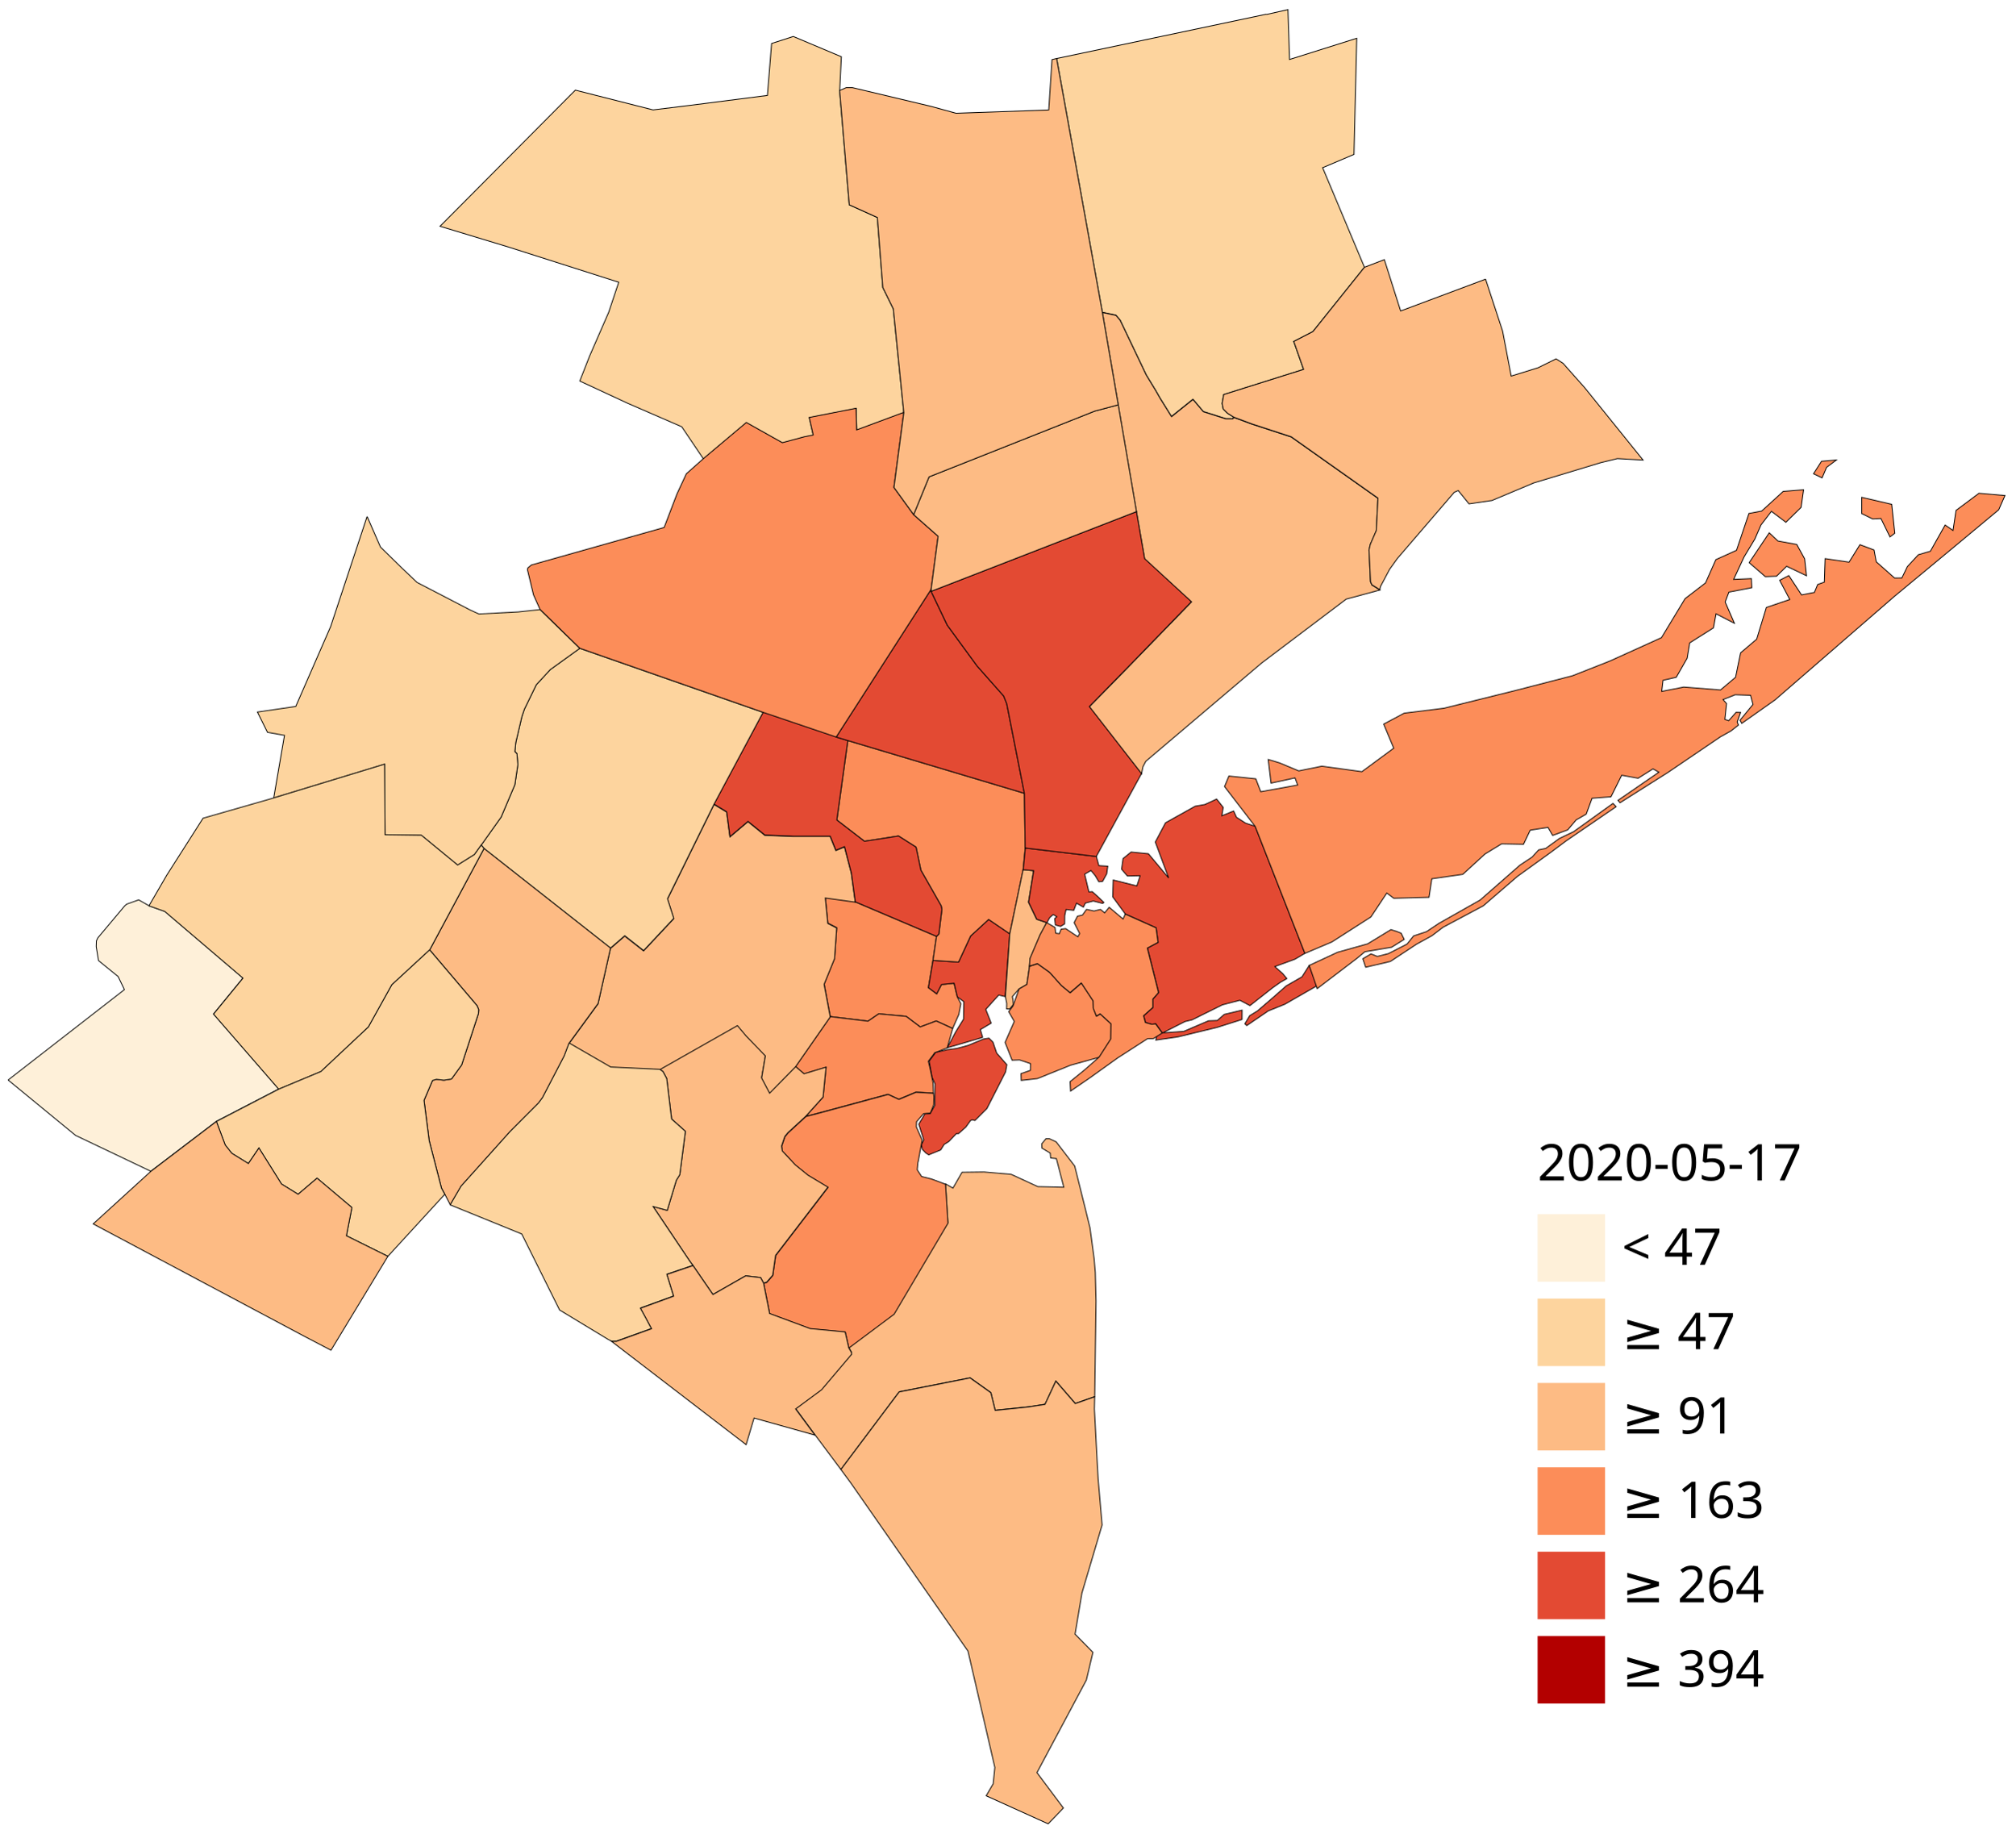
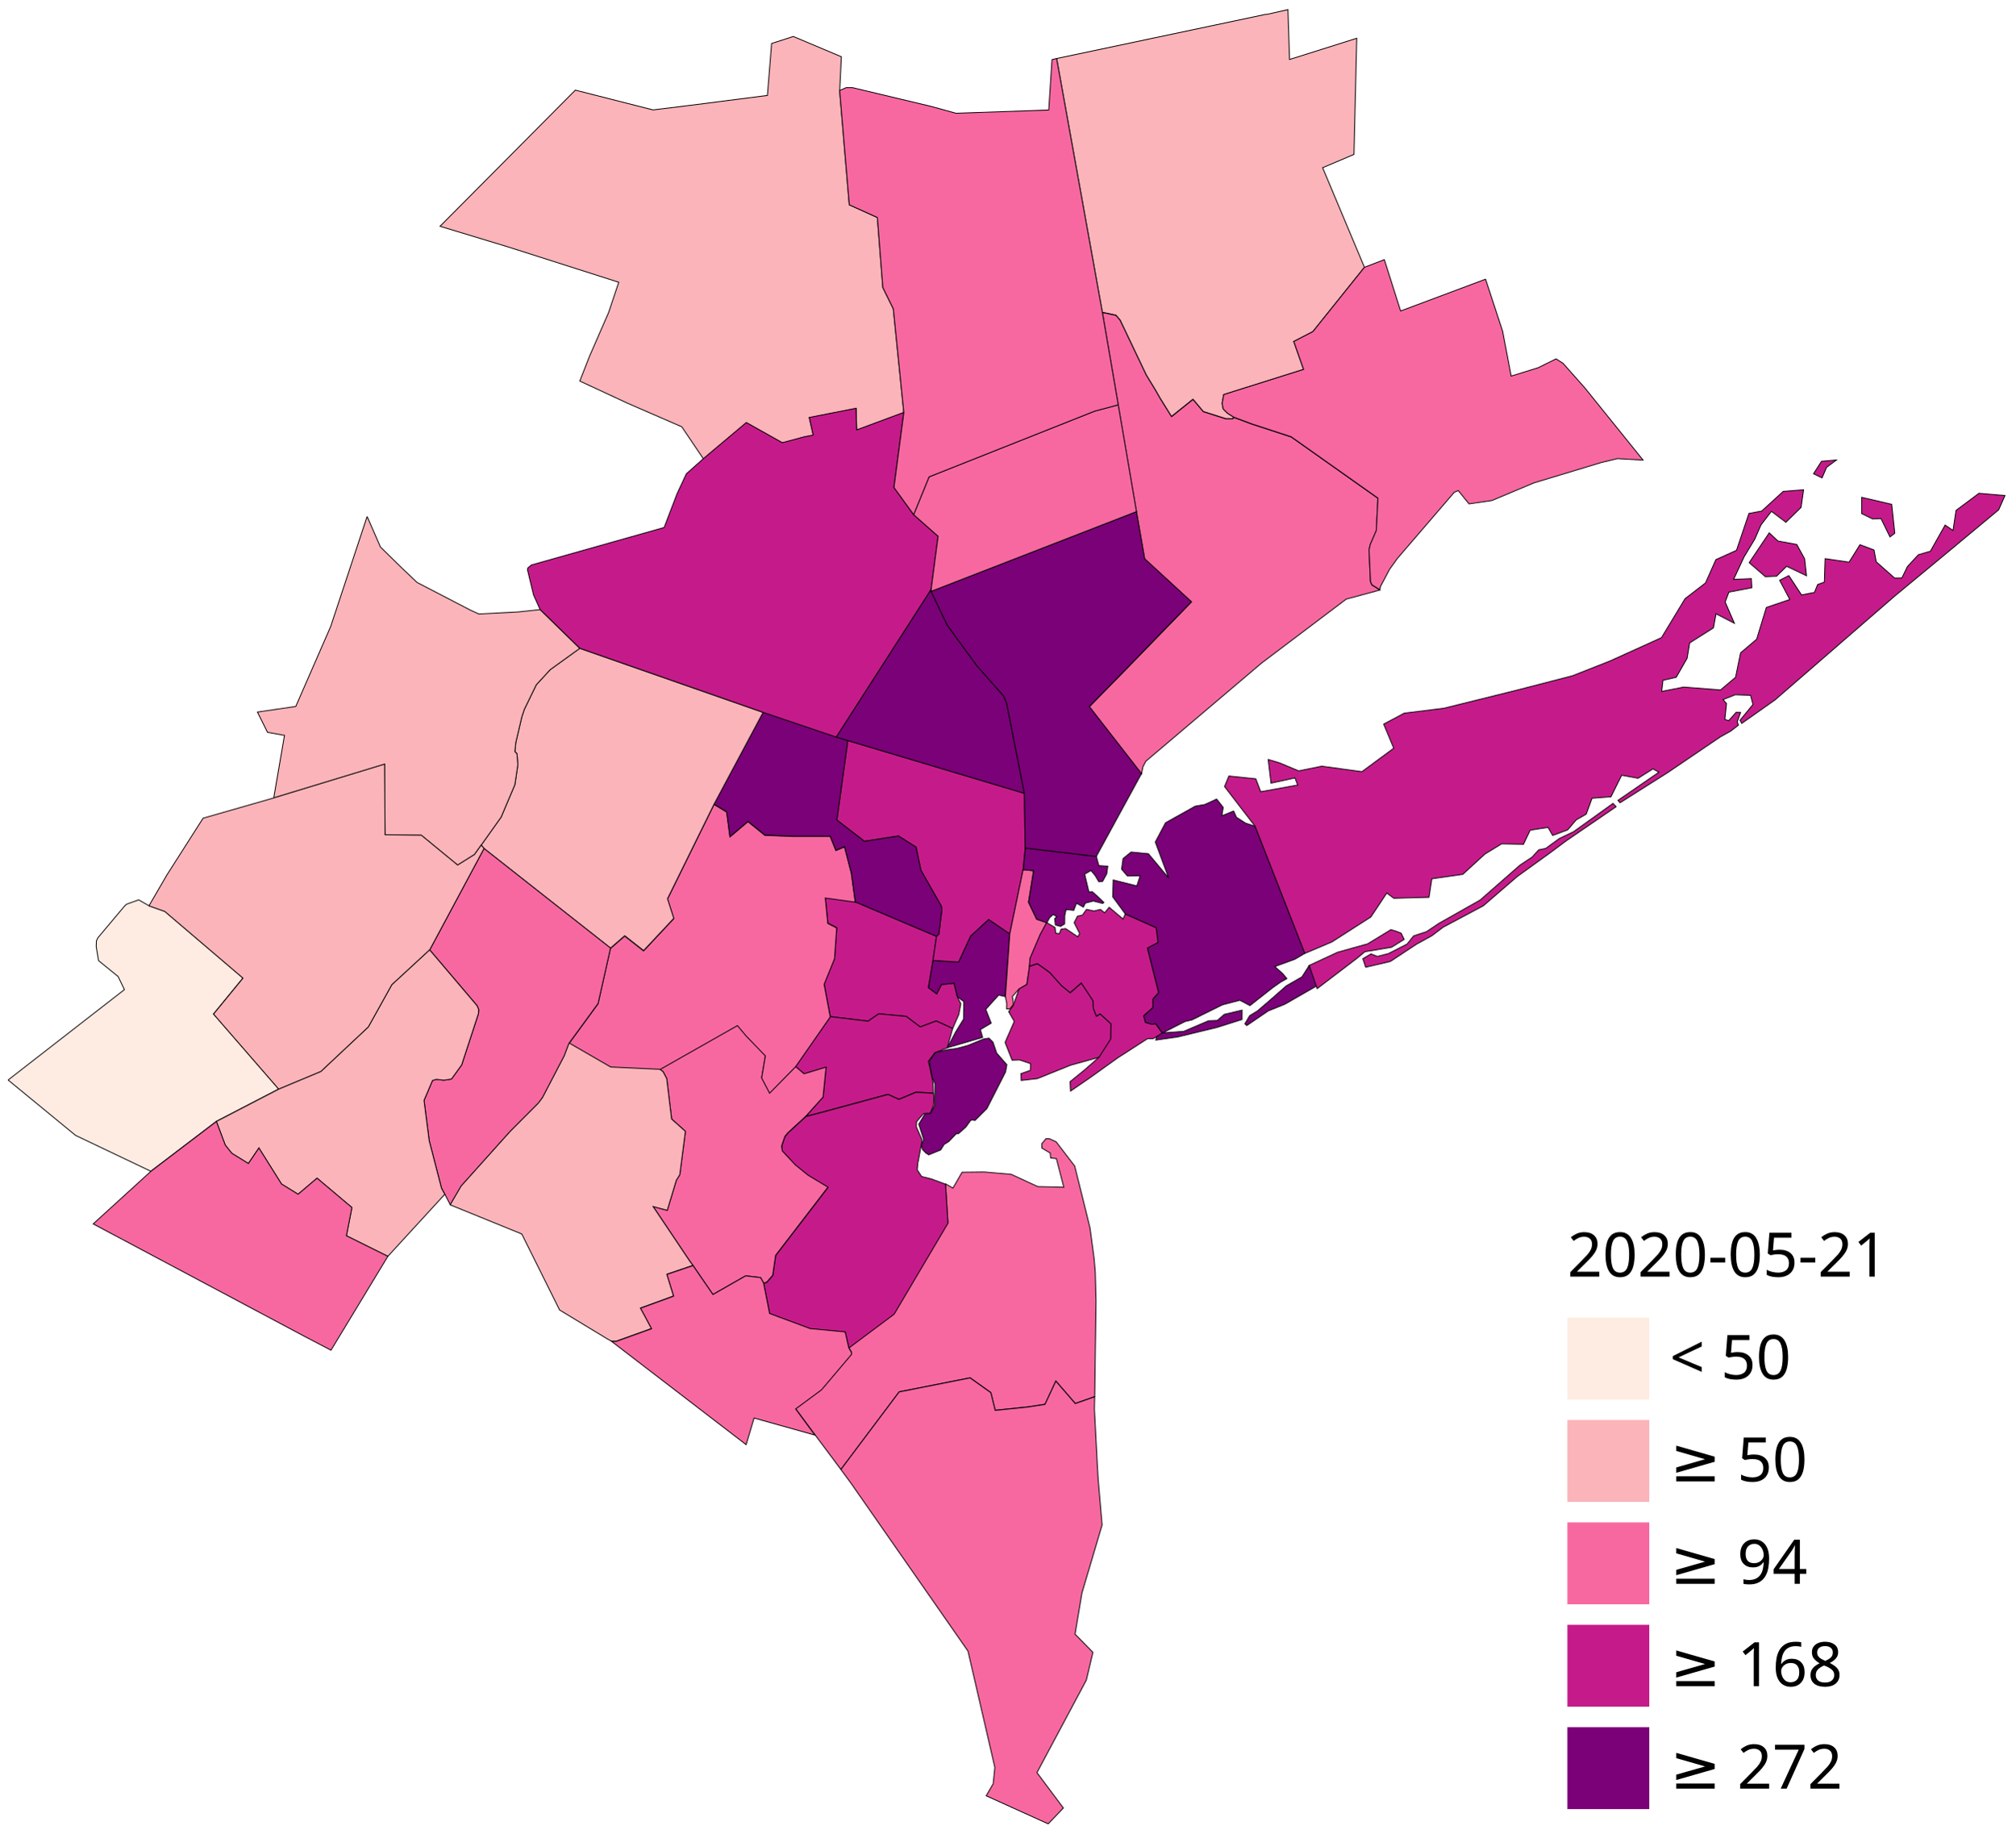
<svg xmlns="http://www.w3.org/2000/svg" id="svg4045" version="1.1" viewBox="0 0 316.019 287.485" height="1086.557" width="1194.401">
  <g transform="translate(108.116 49.338)" id="layer1">
    <g transform="matrix(4.55406 0 0 4.54983 -4052.057 -828.899)" id="g3993" stroke="#000" stroke-width="0.029">
-       <path d="m 909.638,171.837 0.74,-0.168 0.055,1.719 2.314,-0.731 -0.095,4.002 -1.079,0.459 1.439,3.43 -1.776,2.218 -0.659,0.34 0.338,0.963 -2.75,0.867 -0.055,0.306 0.037,0.191 0.146,0.146 0.218,0.136 -0.032,0.05 h -0.241 l -0.775,-0.246 -0.357,-0.423 -0.739,0.594 -0.397,-0.639 -0.15,-0.264 -0.323,-0.531 -0.9,-1.89 -0.144,-0.168 -0.467,-0.1 -1.574,-8.743 7.224,-1.528" fill="#fdd49e" />
-       <path d="m 904.534,185.29 -0.546,-3.182 0.467,0.1 0.144,0.168 0.9,1.89 0.323,0.531 0.15,0.264 0.397,0.639 0.739,-0.594 0.357,0.423 0.775,0.246 h 0.241 l 0.032,-0.05 0.626,0.233 1.351,0.442 2.988,2.115 -0.057,1.116 -0.209,0.481 -0.041,0.186 0.05,1.094 0.048,0.109 0.275,0.171 -1.159,0.314 -2.91,2.2 -3.992,3.389 -0.098,0.188 -0.05,0.247 -1.797,-2.312 1.252,-1.278 2.264,-2.334 -1.611,-1.483 -0.282,-1.623 -0.628,-3.68" fill="#fdbb84" />
-       <path d="m 917.183,180.958 0.587,1.792 0.295,1.549 0.926,-0.287 0.62,-0.307 0.241,0.154 0.747,0.843 2.008,2.492 -0.884,-0.05 -0.562,0.136 -2.314,0.7 -1.446,0.608 -0.788,0.115 -0.371,-0.459 -0.136,0.06 -1.961,2.283 -0.266,0.371 -0.314,0.594 -0.021,0.09 v 0.02 l -0.275,-0.171 -0.048,-0.109 -0.05,-1.094 0.041,-0.186 0.209,-0.481 0.057,-1.116 -2.988,-2.115 -1.351,-0.442 -0.626,-0.233 -0.218,-0.136 -0.146,-0.146 -0.037,-0.191 0.055,-0.306 2.75,-0.867 -0.338,-0.963 0.659,-0.34 1.776,-2.218 0.684,-0.262 0.56,1.769 2.927,-1.097" fill="#fdbb84" />
-       <path d="m 898.583,212.137 0.259,0.148 0.313,-0.546 0.762,-0.009 0.929,0.08 0.919,0.424 0.894,0.021 -0.255,-0.987 -0.198,-0.021 -0.014,-0.169 -0.286,-0.171 -0.007,-0.149 0.089,-0.105 0.055,-0.07 h 0.121 l 0.232,0.107 0.639,0.835 0.385,1.55 0.13,0.535 0.011,0.04 0.144,1.075 0.039,0.467 0.025,0.99 -0.045,3.287 -0.669,0.236 -0.669,-0.774 -0.374,0.802 -0.571,0.088 -1.144,0.119 -0.148,-0.609 -0.715,-0.51 -2.444,0.483 -2.008,2.676 -0.893,-1.196 -0.665,-0.901 0.891,-0.659 1.034,-1.221 v -0.06 l -0.095,-0.168 1.559,-1.166 1.854,-3.136 -0.084,-1.347" fill="#fdbb84" />
-       <path d="m 894.981,221.987 2.008,-2.676 2.444,-0.483 0.715,0.51 0.148,0.609 1.144,-0.119 0.571,-0.088 0.374,-0.802 0.669,0.774 0.669,-0.235 -0.009,0.426 0.098,1.879 0.03,0.523 0.136,1.59 -0.694,2.345 -0.237,1.418 0.615,0.626 -0.226,0.956 -1.701,3.19 0.91,1.219 -0.524,0.546 -2.134,-0.967 0.241,-0.415 0.057,-0.562 -0.925,-4.009 -4.042,-5.804 -0.337,-0.458" fill="#fdbb84" />
-       <path d="m 899.519,209.926 -0.071,0.03 -0.162,0.226 -0.253,0.225 h -0.073 l -0.259,0.272 -0.162,0.1 -0.119,0.191 -0.412,0.168 -0.095,-0.06 -0.122,-0.126 -0.035,-0.16 0.082,-0.168 -0.173,-0.542 0.211,-0.354 0.182,-0.008 0.162,-0.292 0.005,-0.735 -0.101,-0.227 -0.102,-0.556 0.225,-0.302 0.404,-0.094 0.314,-0.04 0.224,-0.058 0.177,-0.05 0.53,-0.219 0.187,-0.03 0.137,0.137 0.128,0.378 0.351,0.401 -0.046,0.25 -0.642,1.261 -0.412,0.411 -0.08,-0.02" fill="#e34a33" />
-       <path d="m 895.478,202.42 2.797,1.189 -0.121,0.829 -0.158,0.939 0.285,0.213 0.165,-0.321 0.434,-0.045 0.112,0.469 0.122,0.237 -0.07,0.371 -0.211,0.481 -0.566,-0.259 -0.552,0.206 -0.482,-0.364 -0.945,-0.088 -0.37,0.253 -1.3,-0.157 -0.211,-1.122 0.359,-0.884 0.074,-1.059 -0.306,-0.156 -0.086,-0.878 1.032,0.144" fill="#fc8d59" />
-       <path d="m 894.617,206.375 1.3,0.157 0.37,-0.253 0.945,0.088 0.482,0.364 0.552,-0.206 0.566,0.259 -0.186,0.666 -0.356,0.141 -0.08,0.03 -0.039,0.06 -0.176,0.232 0.056,0.236 0.107,0.515 0.012,0.346 -0.604,-0.034 -0.589,0.246 -0.371,-0.171 -2.349,0.636 -0.483,0.125 0.595,-0.661 0.103,-1.03 -0.758,0.228 -0.293,-0.251 1.196,-1.719" fill="#fc8d59" />
-       <path d="m 900.799,203.522 -0.162,2.161 -0.22,-0.05 -0.445,0.492 0.187,0.474 -0.373,0.223 0.079,0.269 -1.217,0.357 0.287,-0.545 0.272,-0.441 0.01,-0.602 -0.223,-0.167 -0.112,-0.469 -0.434,0.045 -0.165,0.321 -0.285,-0.213 0.158,-0.939 0.88,0.058 0.415,-0.899 0.62,-0.571 0.729,0.496" fill="#e34a33" />
-       <path d="m 895.222,196.861 6.081,1.819 0.027,1.884 -0.071,0.747 -0.46,2.211 -0.729,-0.496 -0.62,0.571 -0.415,0.899 -0.88,-0.058 0.121,-0.829 0.08,-0.08 0.105,-0.85 -0.025,-0.122 -0.699,-1.228 -0.166,-0.795 -0.605,-0.384 -1.173,0.182 -0.95,-0.732 0.378,-2.739" fill="#fc8d59" />
-       <path d="m 898.171,209.011 0.016,0.129 -0.009,0.273 -0.076,0.195 -0.041,0.094 -0.112,0.006 -0.119,0.01 -0.242,0.28 -0.007,0.176 0.2,0.457 -0.135,0.737 -0.011,0.03 -0.023,0.257 0.151,0.231 0.343,0.086 0.471,0.176 h 0.005 0.005 l 0.084,1.347 -1.854,3.136 -1.559,1.166 -0.124,-0.548 -1.204,-0.114 -1.398,-0.52 -0.207,-1.046 0.105,-0.03 0.209,-0.241 0.099,-0.686 1.802,-2.349 -0.687,-0.414 -0.435,-0.353 -0.449,-0.481 -0.025,-0.168 0.112,-0.331 0.105,-0.129 0.617,-0.568 0.483,-0.125 2.349,-0.636 0.371,0.171 0.589,-0.246 0.604,0.034" fill="#fc8d59" />
-       <path d="m 893.421,208.094 0.293,0.251 0.758,-0.228 -0.103,1.03 -0.595,0.661 -0.617,0.568 -0.105,0.129 -0.112,0.331 0.025,0.168 0.449,0.481 0.435,0.353 0.687,0.414 -1.802,2.349 -0.099,0.686 -0.209,0.241 -0.105,0.03 -0.102,-0.191 -0.515,-0.06 -1.127,0.644 -0.69,-1.004 -0.107,-0.144 -1.263,-1.884 0.487,0.132 0.313,-1.038 0.119,-0.191 0.193,-1.494 -0.475,-0.424 -0.168,-1.395 -0.128,-0.24 -0.112,-0.08 2.676,-1.519 0.299,0.356 0.664,0.688 -0.129,0.761 0.275,0.524 0.891,-0.909" fill="#fdbb84" />
-       <path d="m 890.611,199.061 0.438,0.266 0.113,0.856 0.621,-0.526 0.58,0.47 0.98,0.04 h 1.271 l 0.196,0.485 0.297,-0.125 0.236,0.911 0.135,0.993 -1.032,-0.144 0.086,0.878 0.306,0.156 -0.074,1.059 -0.359,0.884 0.211,1.122 -1.196,1.719 -0.891,0.909 -0.275,-0.524 0.129,-0.761 -0.664,-0.688 -0.299,-0.356 -2.676,1.519 -1.688,-0.078 -1.431,-0.828 0.994,-1.361 0.429,-1.911 0.491,-0.425 0.65,0.51 1.038,-1.109 -0.216,-0.676 1.599,-3.251" fill="#fdbb84" />
-       <path d="m 894.821,196.74 0.401,0.121 -0.378,2.739 0.95,0.732 1.173,-0.182 0.605,0.384 0.166,0.795 0.699,1.228 0.025,0.122 -0.105,0.85 -0.08,0.08 -2.797,-1.189 -0.135,-0.993 -0.236,-0.911 -0.297,0.125 -0.196,-0.485 h -1.271 l -0.98,-0.04 -0.58,-0.47 -0.621,0.526 -0.113,-0.856 -0.438,-0.266 1.694,-3.173 2.516,0.852" fill="#e34a33" />
-       <path d="m 892.305,195.888 -1.694,3.173 -1.599,3.251 0.216,0.676 -1.038,1.109 -0.65,-0.51 -0.491,0.425 -4.356,-3.432 -0.096,-0.119 0.685,-0.963 0.474,-1.118 0.103,-0.692 -0.032,-0.378 -0.071,-0.07 0.032,-0.313 0.209,-0.892 0.087,-0.257 0.41,-0.843 0.481,-0.522 1.014,-0.731 6.315,2.209" fill="#fdd49e" />
-       <path d="m 882.694,200.58 4.356,3.432 -0.429,1.911 -0.994,1.361 -0.166,0.44 -0.749,1.439 -0.137,0.185 -0.979,0.983 -1.688,1.884 -0.376,0.644 -0.187,-0.362 -0.114,-0.209 -0.424,-1.64 -0.178,-1.387 0.292,-0.686 0.136,-0.04 0.257,0.03 0.26,-0.04 0.351,-0.486 0.578,-1.771 0.009,-0.135 -0.057,-0.136 -1.631,-1.922 1.872,-3.496" fill="#fdbb84" />
-       <path d="m 885.626,207.284 1.431,0.828 1.688,0.078 0.112,0.08 0.128,0.24 0.168,1.395 0.475,0.424 -0.193,1.494 -0.119,0.191 -0.313,1.038 -0.487,-0.132 1.263,1.884 0.107,0.144 -0.896,0.304 0.231,0.75 -1.141,0.416 0.179,0.327 0.201,0.379 -1.211,0.435 h -0.168 l -0.114,-0.06 -1.671,-1.013 -1.302,-2.619 -2.466,-1.005 0.376,-0.644 1.688,-1.884 0.979,-0.983 0.137,-0.185 0.749,-1.439 0.166,-0.44" fill="#fdd49e" />
-       <path d="m 889.887,214.95 0.69,1.004 1.127,-0.644 0.515,0.06 0.102,0.191 0.207,1.046 1.398,0.52 1.204,0.114 0.124,0.548 0.095,0.168 v 0.06 l -1.034,1.221 -0.891,0.659 0.665,0.901 -2.096,-0.588 -0.273,0.918 -4.635,-3.561 h 0.168 l 1.211,-0.435 -0.201,-0.379 -0.179,-0.327 1.141,-0.416 -0.231,-0.75 0.896,-0.304" fill="#fdbb84" />
-       <path fill="#fdbb84" d="m 901.258,201.418 -0.459,2.211 -0.151,2.163 0.046,0.233 -0.003,0.19 0.103,0.004 0.127,-0.154 -0.013,-0.17 -0.021,-0.103 0.232,-0.265 0.268,-0.154 0.092,-0.625 0.023,-0.271 0.344,-0.811 0.229,-0.422 -0.35,-0.117 -0.281,-0.588 0.174,-1.088 z" transform="translate(0 -.107)" />
-       <path d="m 894.94,174.458 0.332,3.938 0.967,0.438 0.188,2.412 0.362,0.738 0.361,3.577 -1.622,0.603 -0.019,-0.745 -1.613,0.316 0.137,0.606 -0.305,0.06 -0.759,0.204 -1.239,-0.696 -1.48,1.246 -0.747,-1.109 -1.865,-0.811 -1.646,-0.765 0.337,-0.859 0.658,-1.51 0.346,-1.036 -3.799,-1.214 -2.355,-0.715 4.66,-4.692 2.676,0.682 1.296,-0.16 2.642,-0.339 0.144,-1.79 0.747,-0.242 1.655,0.699 -0.057,1.166" fill="#fdd49e" />
-       <path d="m 901.33,200.564 2.45,0.291 0.086,0.316 0.307,0.02 -0.035,0.262 -0.143,0.262 -0.13,0.012 -0.123,-0.21 -0.147,-0.178 -0.217,0.126 0.146,0.613 0.115,-0.01 0.192,0.172 0.209,0.2 -0.043,0.034 -0.322,-0.083 -0.273,0.071 -0.069,0.139 -0.236,-0.136 -0.095,0.247 -0.265,-0.029 -0.045,0.212 -0.003,0.284 -0.141,0.087 -0.179,-0.049 -0.024,-0.221 0.073,-0.065 -0.122,-0.074 -0.121,0.104 -0.097,0.177 -0.349,-0.118 -0.282,-0.588 0.175,-1.087 -0.359,-0.033 0.071,-0.747" fill="#e34a33" />
-       <path d="m 900.91,206.009 0.209,-0.589 0.269,-0.154 0.09,-0.624 0.277,-0.089 0.423,0.303 0.405,0.453 0.297,0.245 0.387,-0.334 0.405,0.616 0.007,0.254 0.107,0.272 0.13,-0.077 0.373,0.342 -0.007,0.523 -0.4,0.625 -0.99,0.275 -1.143,0.461 -0.556,0.063 -0.007,-0.235 0.323,-0.112 0.004,-0.232 -0.375,-0.127 -0.259,0.009 -0.241,-0.613 0.316,-0.723 -0.192,-0.337 z" fill="#fc8d59" />
-       <path d="m 898.09,191.718 0.556,1.166 1.027,1.406 0.916,1.036 0.105,0.264 0.608,3.09 -6.081,-1.819 -0.401,-0.121 3.27,-5.092 v 0.07" fill="#e34a33" />
-       <path fill="#e34a33" d="m 907.922,198.984 -0.406,0.188 -0.33,0.057 -1.023,0.572 -0.352,0.664 0.459,1.238 -0.697,-0.834 -0.596,-0.059 -0.277,0.225 -0.051,0.367 0.201,0.234 0.438,-0.01 -0.113,0.352 -0.814,-0.205 -0.016,0.582 0.434,0.592 1.061,0.475 0.068,0.502 -0.367,0.195 0.385,1.535 -0.195,0.223 0.002,0.289 -0.322,0.287 0.065,0.234 0.223,0.062 0.129,-0.018 0.223,0.312 -0.17,0.012 -0.053,0.236 0.775,-0.113 1.34,-0.326 0.854,-0.271 0.002,-0.322 -0.615,0.146 -0.236,0.209 -0.305,0.012 -0.854,0.365 -0.725,0.051 0.771,-0.391 0.24,-0.057 1.045,-0.518 0.602,-0.158 0.348,0.184 0.772,-0.608 0.273,-0.194 0.226,-0.129 -0.139,-0.167 -0.276,-0.247 0.693,-0.254 0.344,-0.203 -1.713,-4.377 -0.332,-0.109 -0.312,-0.201 -0.098,-0.217 -0.406,0.164 0.047,-0.289 z m 3.189,5.733 -0.249,0.394 -0.54,0.31 -0.477,0.42 -0.514,0.443 -0.27,0.166 -0.166,0.279 0.066,0.061 0.742,-0.506 0.568,-0.229 1.114,-0.64 z" transform="translate(0 -.107)" />
-       <path d="m 897.149,185.561 -0.339,2.577 0.678,0.937 0.843,0.745 -0.24,1.828 -3.27,5.092 -2.516,-0.852 -6.315,-2.209 -1.367,-1.337 -0.225,-0.503 -0.209,-0.87 0.016,-0.06 0.121,-0.1 4.571,-1.292 0.442,-1.157 0.321,-0.692 0.587,-0.523 1.48,-1.246 1.239,0.696 0.759,-0.204 0.305,-0.06 -0.137,-0.606 1.613,-0.316 0.019,0.745 1.622,-0.603" fill="#fc8d59" />
-       <path d="m 902.074,203.138 0.284,0.165 0.022,0.197 0.127,0.017 0.059,-0.155 0.156,-0.02 0.421,0.281 0.063,-0.111 -0.19,-0.375 0.115,-0.224 0.17,-0.036 0.141,-0.198 0.258,0.056 0.223,-0.055 0.143,0.119 0.156,-0.192 0.478,0.404 0.076,-0.17 1.061,0.474 0.068,0.501 -0.369,0.196 0.386,1.534 -0.197,0.223 0.002,0.289 -0.321,0.287 0.063,0.234 0.222,0.062 0.13,-0.017 0.227,0.316 -0.306,0.193 -0.199,0.002 -1.034,0.667 -0.968,0.694 -0.649,0.445 -0.016,-0.324 0.486,-0.395 0.515,-0.453 0.4,-0.625 0.007,-0.523 -0.373,-0.342 -0.13,0.077 -0.107,-0.272 -0.007,-0.254 -0.405,-0.616 -0.387,0.334 -0.297,-0.245 -0.405,-0.453 -0.423,-0.303 -0.277,0.089 0.023,-0.271 0.346,-0.811 0.227,-0.422" fill="#fc8d59" />
-       <path fill="#fc8d59" d="m 928.476,187.773 0.295,0.141 0.156,-0.364 0.338,-0.252 -0.513,0.044 z m -0.342,0.551 -0.701,0.056 -0.742,0.678 -0.438,0.082 -0.428,1.27 -0.711,0.322 -0.357,0.803 -0.703,0.541 -0.812,1.344 -1.775,0.805 -1.293,0.51 -1.988,0.514 -2.439,0.605 -1.367,0.17 -0.705,0.377 0.346,0.83 -1.096,0.809 -1.381,-0.189 -0.795,0.162 -0.658,-0.275 -0.393,-0.119 0.098,0.816 0.826,-0.18 0.09,0.246 -1.271,0.23 -0.17,-0.445 -0.926,-0.096 -0.15,0.363 1.053,1.371 1.713,4.379 0.928,-0.393 1.346,-0.863 0.547,-0.824 0.242,0.18 1.211,-0.033 0.098,-0.639 1.066,-0.152 0.764,-0.701 0.572,-0.35 0.754,0.014 0.232,-0.486 0.613,-0.096 0.16,0.277 0.518,-0.191 0.291,-0.344 0.346,-0.199 0.201,-0.547 0.652,-0.051 0.369,-0.742 0.564,0.104 0.514,-0.324 0.203,0.115 -1.41,0.971 0.072,0.082 1.641,-1.039 1.814,-1.232 0.365,-0.204 0.257,-0.202 -0.043,-0.108 0.117,-0.326 -0.153,-0.006 -0.256,0.288 -0.133,-0.043 0.058,-0.547 -0.121,-0.137 0.42,-0.166 0.528,0.019 0.084,0.315 -0.446,0.544 0.06,0.108 1.149,-0.811 4.107,-3.566 1.828,-1.516 1.762,-1.467 0.217,-0.492 -0.896,-0.078 -0.789,0.59 -0.105,0.691 -0.271,-0.186 -0.508,0.902 -0.414,0.121 -0.377,0.408 -0.191,0.393 -0.25,0.002 -0.631,-0.559 -0.078,-0.408 -0.484,-0.182 -0.375,0.602 -0.824,-0.121 -0.027,0.809 -0.229,0.082 -0.113,0.273 -0.443,0.086 -0.438,-0.666 -0.316,0.162 0.35,0.662 -0.807,0.273 -0.334,1.094 -0.553,0.471 -0.174,0.842 -0.518,0.438 -1.268,-0.1 -0.758,0.15 0.045,-0.383 0.457,-0.105 0.375,-0.656 0.088,-0.529 0.818,-0.518 0.088,-0.484 0.633,0.326 -0.318,-0.732 0.129,-0.342 0.789,-0.152 -0.016,-0.312 -0.611,0.027 0.361,-0.777 0.369,-0.613 0.213,-0.488 0.359,-0.469 0.498,0.377 0.523,-0.512 z m 2.002,0.261 v 0.561 l 0.377,0.184 0.285,-0.014 0.311,0.633 0.166,-0.127 -0.107,-0.996 z m -3.184,1.223 -0.691,1.029 0.557,0.482 0.385,-0.016 0.348,-0.342 0.684,0.326 -0.065,-0.584 -0.271,-0.494 -0.648,-0.119 z m -5.381,9.326 -1.357,0.975 -0.486,0.232 -0.475,0.344 -0.24,0.049 -0.225,0.248 -0.418,0.277 -1.371,1.203 -1.422,0.805 -0.428,0.287 -0.443,0.146 -0.225,0.281 -0.645,0.33 -0.379,0.096 -0.219,-0.086 -0.281,0.166 0.098,0.293 0.85,-0.199 0.902,-0.596 0.529,-0.291 0.385,-0.293 1.387,-0.74 1.17,-1.01 1.131,-0.816 0.541,-0.404 1.729,-1.184 z m -7.646,4.35 -0.803,0.49 -1.033,0.289 -0.979,0.455 0.275,0.799 1.371,-1.045 0.273,-0.227 0.918,-0.154 0.434,-0.271 -0.105,-0.213 -0.143,-0.057 z" transform="translate(0 -.107)" />
-       <path d="m 898.09,191.718 7.071,-2.748 0.282,1.623 1.611,1.483 -2.264,2.334 -1.252,1.278 1.797,2.312 -1.556,2.855 -2.45,-0.291 -0.027,-1.884 -0.608,-3.09 -0.105,-0.264 -0.916,-1.036 -1.027,-1.406 -0.556,-1.166" fill="#e34a33" />
-       <path d="m 904.534,185.29 0.628,3.68 -7.071,2.748 v -0.07 l 0.24,-1.828 -0.843,-0.745 0.531,-1.303 5.705,-2.266 0.809,-0.216" fill="#fdbb84" />
-       <path d="m 902.414,173.365 1.574,8.743 0.546,3.182 -0.809,0.216 -5.705,2.266 -0.531,1.303 -0.678,-0.937 0.339,-2.577 -0.361,-3.577 -0.362,-0.738 -0.188,-2.412 -0.967,-0.438 -0.332,-3.938 0.226,-0.1 h 0.216 l 2.721,0.65 0.847,0.234 3.191,-0.113 0.112,-1.736 0.16,-0.04" fill="#fdbb84" />
-       <path d="m 866.304,208.562 4.008,-3.118 -0.218,-0.451 -0.674,-0.548 -0.08,-0.483 0.007,-0.199 0.05,-0.104 0.925,-1.102 0.07,-0.06 0.41,-0.146 0.353,0.201 0.547,0.193 2.692,2.298 -1.014,1.239 2.245,2.587 -2.147,1.114 -2.259,1.721 -2.588,-1.234 -2.327,-1.913" fill="#fef0d9" />
-       <path d="m 878.668,189.138 0.46,1.053 0.738,0.723 0.522,0.497 1.831,0.95 0.298,0.137 1.351,-0.07 0.754,-0.08 1.367,1.337 -1.014,0.731 -0.481,0.522 -0.41,0.843 -0.087,0.257 -0.209,0.892 -0.032,0.313 0.071,0.07 0.032,0.378 -0.103,0.692 -0.474,1.118 -0.685,0.963 -0.234,0.328 -0.578,0.362 -1.25,-1.028 -1.25,-0.017 -0.016,-2.432 -3.817,1.163 0.371,-2.159 -0.585,-0.104 -0.347,-0.699 1.32,-0.193 1.201,-2.752 1.255,-3.792" fill="#fdd49e" />
-       <path d="m 875.453,198.837 3.817,-1.163 0.016,2.432 1.25,0.017 1.25,1.028 0.578,-0.362 0.234,-0.328 0.096,0.119 -1.872,3.496 -1.299,1.2 -0.81,1.457 -1.634,1.534 -1.454,0.608 -2.245,-2.587 1.014,-1.239 -2.692,-2.298 -0.547,-0.193 0.619,-1.066 1.246,-1.956 2.434,-0.698" fill="#fdd49e" />
-       <path d="m 880.822,204.076 1.631,1.922 0.057,0.136 -0.009,0.135 -0.578,1.771 -0.351,0.486 -0.26,0.04 -0.257,-0.03 -0.136,0.04 -0.292,0.686 0.178,1.387 0.424,1.64 0.114,0.209 -1.961,2.139 -1.428,-0.709 0.19,-0.972 -1.2,-1.013 -0.653,0.555 -0.571,-0.353 -0.778,-1.241 -0.363,0.535 -0.571,-0.353 -0.226,-0.285 -0.305,-0.812 2.147,-1.114 1.454,-0.608 1.634,-1.534 0.81,-1.457 1.299,-1.2" fill="#fdd49e" />
-       <path d="m 873.478,209.988 0.305,0.812 0.226,0.285 0.571,0.353 0.363,-0.535 0.778,1.241 0.571,0.353 0.653,-0.555 1.2,1.013 -0.19,0.972 1.428,0.709 -1.959,3.236 -0.916,-0.479 -7.272,-3.874 1.984,-1.81 2.259,-1.721" fill="#fdbb84" />
+       <path d="m 909.638,171.837 0.74,-0.168 0.055,1.719 2.314,-0.731 -0.095,4.002 -1.079,0.459 1.439,3.43 -1.776,2.218 -0.659,0.34 0.338,0.963 -2.75,0.867 -0.055,0.306 0.037,0.191 0.146,0.146 0.218,0.136 -0.032,0.05 h -0.241 l -0.775,-0.246 -0.357,-0.423 -0.739,0.594 -0.397,-0.639 -0.15,-0.264 -0.323,-0.531 -0.9,-1.89 -0.144,-0.168 -0.467,-0.1 -1.574,-8.743 7.224,-1.528" fill="#fbb4b9" />
+       <path d="m 904.534,185.29 -0.546,-3.182 0.467,0.1 0.144,0.168 0.9,1.89 0.323,0.531 0.15,0.264 0.397,0.639 0.739,-0.594 0.357,0.423 0.775,0.246 h 0.241 l 0.032,-0.05 0.626,0.233 1.351,0.442 2.988,2.115 -0.057,1.116 -0.209,0.481 -0.041,0.186 0.05,1.094 0.048,0.109 0.275,0.171 -1.159,0.314 -2.91,2.2 -3.992,3.389 -0.098,0.188 -0.05,0.247 -1.797,-2.312 1.252,-1.278 2.264,-2.334 -1.611,-1.483 -0.282,-1.623 -0.628,-3.68" fill="#f768a1" />
+       <path d="m 917.183,180.958 0.587,1.792 0.295,1.549 0.926,-0.287 0.62,-0.307 0.241,0.154 0.747,0.843 2.008,2.492 -0.884,-0.05 -0.562,0.136 -2.314,0.7 -1.446,0.608 -0.788,0.115 -0.371,-0.459 -0.136,0.06 -1.961,2.283 -0.266,0.371 -0.314,0.594 -0.021,0.09 v 0.02 l -0.275,-0.171 -0.048,-0.109 -0.05,-1.094 0.041,-0.186 0.209,-0.481 0.057,-1.116 -2.988,-2.115 -1.351,-0.442 -0.626,-0.233 -0.218,-0.136 -0.146,-0.146 -0.037,-0.191 0.055,-0.306 2.75,-0.867 -0.338,-0.963 0.659,-0.34 1.776,-2.218 0.684,-0.262 0.56,1.769 2.927,-1.097" fill="#f768a1" />
+       <path d="m 898.583,212.137 0.259,0.148 0.313,-0.546 0.762,-0.009 0.929,0.08 0.919,0.424 0.894,0.021 -0.255,-0.987 -0.198,-0.021 -0.014,-0.169 -0.286,-0.171 -0.007,-0.149 0.089,-0.105 0.055,-0.07 h 0.121 l 0.232,0.107 0.639,0.835 0.385,1.55 0.13,0.535 0.011,0.04 0.144,1.075 0.039,0.467 0.025,0.99 -0.045,3.287 -0.669,0.236 -0.669,-0.774 -0.374,0.802 -0.571,0.088 -1.144,0.119 -0.148,-0.609 -0.715,-0.51 -2.444,0.483 -2.008,2.676 -0.893,-1.196 -0.665,-0.901 0.891,-0.659 1.034,-1.221 v -0.06 l -0.095,-0.168 1.559,-1.166 1.854,-3.136 -0.084,-1.347" fill="#f768a1" />
+       <path d="m 894.981,221.987 2.008,-2.676 2.444,-0.483 0.715,0.51 0.148,0.609 1.144,-0.119 0.571,-0.088 0.374,-0.802 0.669,0.774 0.669,-0.235 -0.009,0.426 0.098,1.879 0.03,0.523 0.136,1.59 -0.694,2.345 -0.237,1.418 0.615,0.626 -0.226,0.956 -1.701,3.19 0.91,1.219 -0.524,0.546 -2.134,-0.967 0.241,-0.415 0.057,-0.562 -0.925,-4.009 -4.042,-5.804 -0.337,-0.458" fill="#f768a1" />
+       <path d="m 899.519,209.926 -0.071,0.03 -0.162,0.226 -0.253,0.225 h -0.073 l -0.259,0.272 -0.162,0.1 -0.119,0.191 -0.412,0.168 -0.095,-0.06 -0.122,-0.126 -0.035,-0.16 0.082,-0.168 -0.173,-0.542 0.211,-0.354 0.182,-0.008 0.162,-0.292 0.005,-0.735 -0.101,-0.227 -0.102,-0.556 0.225,-0.302 0.404,-0.094 0.314,-0.04 0.224,-0.058 0.177,-0.05 0.53,-0.219 0.187,-0.03 0.137,0.137 0.128,0.378 0.351,0.401 -0.046,0.25 -0.642,1.261 -0.412,0.411 -0.08,-0.02" fill="#7a0177" />
+       <path d="m 895.478,202.42 2.797,1.189 -0.121,0.829 -0.158,0.939 0.285,0.213 0.165,-0.321 0.434,-0.045 0.112,0.469 0.122,0.237 -0.07,0.371 -0.211,0.481 -0.566,-0.259 -0.552,0.206 -0.482,-0.364 -0.945,-0.088 -0.37,0.253 -1.3,-0.157 -0.211,-1.122 0.359,-0.884 0.074,-1.059 -0.306,-0.156 -0.086,-0.878 1.032,0.144" fill="#c51b8a" />
+       <path d="m 894.617,206.375 1.3,0.157 0.37,-0.253 0.945,0.088 0.482,0.364 0.552,-0.206 0.566,0.259 -0.186,0.666 -0.356,0.141 -0.08,0.03 -0.039,0.06 -0.176,0.232 0.056,0.236 0.107,0.515 0.012,0.346 -0.604,-0.034 -0.589,0.246 -0.371,-0.171 -2.349,0.636 -0.483,0.125 0.595,-0.661 0.103,-1.03 -0.758,0.228 -0.293,-0.251 1.196,-1.719" fill="#c51b8a" />
+       <path d="m 900.799,203.522 -0.162,2.161 -0.22,-0.05 -0.445,0.492 0.187,0.474 -0.373,0.223 0.079,0.269 -1.217,0.357 0.287,-0.545 0.272,-0.441 0.01,-0.602 -0.223,-0.167 -0.112,-0.469 -0.434,0.045 -0.165,0.321 -0.285,-0.213 0.158,-0.939 0.88,0.058 0.415,-0.899 0.62,-0.571 0.729,0.496" fill="#7a0177" />
+       <path d="m 895.222,196.861 6.081,1.819 0.027,1.884 -0.071,0.747 -0.46,2.211 -0.729,-0.496 -0.62,0.571 -0.415,0.899 -0.88,-0.058 0.121,-0.829 0.08,-0.08 0.105,-0.85 -0.025,-0.122 -0.699,-1.228 -0.166,-0.795 -0.605,-0.384 -1.173,0.182 -0.95,-0.732 0.378,-2.739" fill="#c51b8a" />
+       <path d="m 898.171,209.011 0.016,0.129 -0.009,0.273 -0.076,0.195 -0.041,0.094 -0.112,0.006 -0.119,0.01 -0.242,0.28 -0.007,0.176 0.2,0.457 -0.135,0.737 -0.011,0.03 -0.023,0.257 0.151,0.231 0.343,0.086 0.471,0.176 h 0.005 0.005 l 0.084,1.347 -1.854,3.136 -1.559,1.166 -0.124,-0.548 -1.204,-0.114 -1.398,-0.52 -0.207,-1.046 0.105,-0.03 0.209,-0.241 0.099,-0.686 1.802,-2.349 -0.687,-0.414 -0.435,-0.353 -0.449,-0.481 -0.025,-0.168 0.112,-0.331 0.105,-0.129 0.617,-0.568 0.483,-0.125 2.349,-0.636 0.371,0.171 0.589,-0.246 0.604,0.034" fill="#c51b8a" />
+       <path d="m 893.421,208.094 0.293,0.251 0.758,-0.228 -0.103,1.03 -0.595,0.661 -0.617,0.568 -0.105,0.129 -0.112,0.331 0.025,0.168 0.449,0.481 0.435,0.353 0.687,0.414 -1.802,2.349 -0.099,0.686 -0.209,0.241 -0.105,0.03 -0.102,-0.191 -0.515,-0.06 -1.127,0.644 -0.69,-1.004 -0.107,-0.144 -1.263,-1.884 0.487,0.132 0.313,-1.038 0.119,-0.191 0.193,-1.494 -0.475,-0.424 -0.168,-1.395 -0.128,-0.24 -0.112,-0.08 2.676,-1.519 0.299,0.356 0.664,0.688 -0.129,0.761 0.275,0.524 0.891,-0.909" fill="#f768a1" />
+       <path d="m 890.611,199.061 0.438,0.266 0.113,0.856 0.621,-0.526 0.58,0.47 0.98,0.04 h 1.271 l 0.196,0.485 0.297,-0.125 0.236,0.911 0.135,0.993 -1.032,-0.144 0.086,0.878 0.306,0.156 -0.074,1.059 -0.359,0.884 0.211,1.122 -1.196,1.719 -0.891,0.909 -0.275,-0.524 0.129,-0.761 -0.664,-0.688 -0.299,-0.356 -2.676,1.519 -1.688,-0.078 -1.431,-0.828 0.994,-1.361 0.429,-1.911 0.491,-0.425 0.65,0.51 1.038,-1.109 -0.216,-0.676 1.599,-3.251" fill="#f768a1" />
+       <path d="m 894.821,196.74 0.401,0.121 -0.378,2.739 0.95,0.732 1.173,-0.182 0.605,0.384 0.166,0.795 0.699,1.228 0.025,0.122 -0.105,0.85 -0.08,0.08 -2.797,-1.189 -0.135,-0.993 -0.236,-0.911 -0.297,0.125 -0.196,-0.485 h -1.271 l -0.98,-0.04 -0.58,-0.47 -0.621,0.526 -0.113,-0.856 -0.438,-0.266 1.694,-3.173 2.516,0.852" fill="#7a0177" />
+       <path d="m 892.305,195.888 -1.694,3.173 -1.599,3.251 0.216,0.676 -1.038,1.109 -0.65,-0.51 -0.491,0.425 -4.356,-3.432 -0.096,-0.119 0.685,-0.963 0.474,-1.118 0.103,-0.692 -0.032,-0.378 -0.071,-0.07 0.032,-0.313 0.209,-0.892 0.087,-0.257 0.41,-0.843 0.481,-0.522 1.014,-0.731 6.315,2.209" fill="#fbb4b9" />
+       <path d="m 882.694,200.58 4.356,3.432 -0.429,1.911 -0.994,1.361 -0.166,0.44 -0.749,1.439 -0.137,0.185 -0.979,0.983 -1.688,1.884 -0.376,0.644 -0.187,-0.362 -0.114,-0.209 -0.424,-1.64 -0.178,-1.387 0.292,-0.686 0.136,-0.04 0.257,0.03 0.26,-0.04 0.351,-0.486 0.578,-1.771 0.009,-0.135 -0.057,-0.136 -1.631,-1.922 1.872,-3.496" fill="#f768a1" />
+       <path d="m 885.626,207.284 1.431,0.828 1.688,0.078 0.112,0.08 0.128,0.24 0.168,1.395 0.475,0.424 -0.193,1.494 -0.119,0.191 -0.313,1.038 -0.487,-0.132 1.263,1.884 0.107,0.144 -0.896,0.304 0.231,0.75 -1.141,0.416 0.179,0.327 0.201,0.379 -1.211,0.435 h -0.168 l -0.114,-0.06 -1.671,-1.013 -1.302,-2.619 -2.466,-1.005 0.376,-0.644 1.688,-1.884 0.979,-0.983 0.137,-0.185 0.749,-1.439 0.166,-0.44" fill="#fbb4b9" />
+       <path d="m 889.887,214.95 0.69,1.004 1.127,-0.644 0.515,0.06 0.102,0.191 0.207,1.046 1.398,0.52 1.204,0.114 0.124,0.548 0.095,0.168 v 0.06 l -1.034,1.221 -0.891,0.659 0.665,0.901 -2.096,-0.588 -0.273,0.918 -4.635,-3.561 h 0.168 l 1.211,-0.435 -0.201,-0.379 -0.179,-0.327 1.141,-0.416 -0.231,-0.75 0.896,-0.304" fill="#f768a1" />
+       <path fill="#f768a1" d="m 901.258,201.418 -0.459,2.211 -0.151,2.163 0.046,0.233 -0.003,0.19 0.103,0.004 0.127,-0.154 -0.013,-0.17 -0.021,-0.103 0.232,-0.265 0.268,-0.154 0.092,-0.625 0.023,-0.271 0.344,-0.811 0.229,-0.422 -0.35,-0.117 -0.281,-0.588 0.174,-1.088 z" transform="translate(0 -.107)" />
+       <path d="m 894.94,174.458 0.332,3.938 0.967,0.438 0.188,2.412 0.362,0.738 0.361,3.577 -1.622,0.603 -0.019,-0.745 -1.613,0.316 0.137,0.606 -0.305,0.06 -0.759,0.204 -1.239,-0.696 -1.48,1.246 -0.747,-1.109 -1.865,-0.811 -1.646,-0.765 0.337,-0.859 0.658,-1.51 0.346,-1.036 -3.799,-1.214 -2.355,-0.715 4.66,-4.692 2.676,0.682 1.296,-0.16 2.642,-0.339 0.144,-1.79 0.747,-0.242 1.655,0.699 -0.057,1.166" fill="#fbb4b9" />
+       <path d="m 901.33,200.564 2.45,0.291 0.086,0.316 0.307,0.02 -0.035,0.262 -0.143,0.262 -0.13,0.012 -0.123,-0.21 -0.147,-0.178 -0.217,0.126 0.146,0.613 0.115,-0.01 0.192,0.172 0.209,0.2 -0.043,0.034 -0.322,-0.083 -0.273,0.071 -0.069,0.139 -0.236,-0.136 -0.095,0.247 -0.265,-0.029 -0.045,0.212 -0.003,0.284 -0.141,0.087 -0.179,-0.049 -0.024,-0.221 0.073,-0.065 -0.122,-0.074 -0.121,0.104 -0.097,0.177 -0.349,-0.118 -0.282,-0.588 0.175,-1.087 -0.359,-0.033 0.071,-0.747" fill="#7a0177" />
+       <path d="m 900.91,206.009 0.209,-0.589 0.269,-0.154 0.09,-0.624 0.277,-0.089 0.423,0.303 0.405,0.453 0.297,0.245 0.387,-0.334 0.405,0.616 0.007,0.254 0.107,0.272 0.13,-0.077 0.373,0.342 -0.007,0.523 -0.4,0.625 -0.99,0.275 -1.143,0.461 -0.556,0.063 -0.007,-0.235 0.323,-0.112 0.004,-0.232 -0.375,-0.127 -0.259,0.009 -0.241,-0.613 0.316,-0.723 -0.192,-0.337 z" fill="#c51b8a" />
+       <path d="m 898.09,191.718 0.556,1.166 1.027,1.406 0.916,1.036 0.105,0.264 0.608,3.09 -6.081,-1.819 -0.401,-0.121 3.27,-5.092 v 0.07" fill="#7a0177" />
+       <path fill="#7a0177" d="m 907.922,198.984 -0.406,0.188 -0.33,0.057 -1.023,0.572 -0.352,0.664 0.459,1.238 -0.697,-0.834 -0.596,-0.059 -0.277,0.225 -0.051,0.367 0.201,0.234 0.438,-0.01 -0.113,0.352 -0.814,-0.205 -0.016,0.582 0.434,0.592 1.061,0.475 0.068,0.502 -0.367,0.195 0.385,1.535 -0.195,0.223 0.002,0.289 -0.322,0.287 0.065,0.234 0.223,0.062 0.129,-0.018 0.223,0.312 -0.17,0.012 -0.053,0.236 0.775,-0.113 1.34,-0.326 0.854,-0.271 0.002,-0.322 -0.615,0.146 -0.236,0.209 -0.305,0.012 -0.854,0.365 -0.725,0.051 0.771,-0.391 0.24,-0.057 1.045,-0.518 0.602,-0.158 0.348,0.184 0.772,-0.608 0.273,-0.194 0.226,-0.129 -0.139,-0.167 -0.276,-0.247 0.693,-0.254 0.344,-0.203 -1.713,-4.377 -0.332,-0.109 -0.312,-0.201 -0.098,-0.217 -0.406,0.164 0.047,-0.289 z m 3.189,5.733 -0.249,0.394 -0.54,0.31 -0.477,0.42 -0.514,0.443 -0.27,0.166 -0.166,0.279 0.066,0.061 0.742,-0.506 0.568,-0.229 1.114,-0.64 z" transform="translate(0 -.107)" />
+       <path d="m 897.149,185.561 -0.339,2.577 0.678,0.937 0.843,0.745 -0.24,1.828 -3.27,5.092 -2.516,-0.852 -6.315,-2.209 -1.367,-1.337 -0.225,-0.503 -0.209,-0.87 0.016,-0.06 0.121,-0.1 4.571,-1.292 0.442,-1.157 0.321,-0.692 0.587,-0.523 1.48,-1.246 1.239,0.696 0.759,-0.204 0.305,-0.06 -0.137,-0.606 1.613,-0.316 0.019,0.745 1.622,-0.603" fill="#c51b8a" />
+       <path d="m 902.074,203.138 0.284,0.165 0.022,0.197 0.127,0.017 0.059,-0.155 0.156,-0.02 0.421,0.281 0.063,-0.111 -0.19,-0.375 0.115,-0.224 0.17,-0.036 0.141,-0.198 0.258,0.056 0.223,-0.055 0.143,0.119 0.156,-0.192 0.478,0.404 0.076,-0.17 1.061,0.474 0.068,0.501 -0.369,0.196 0.386,1.534 -0.197,0.223 0.002,0.289 -0.321,0.287 0.063,0.234 0.222,0.062 0.13,-0.017 0.227,0.316 -0.306,0.193 -0.199,0.002 -1.034,0.667 -0.968,0.694 -0.649,0.445 -0.016,-0.324 0.486,-0.395 0.515,-0.453 0.4,-0.625 0.007,-0.523 -0.373,-0.342 -0.13,0.077 -0.107,-0.272 -0.007,-0.254 -0.405,-0.616 -0.387,0.334 -0.297,-0.245 -0.405,-0.453 -0.423,-0.303 -0.277,0.089 0.023,-0.271 0.346,-0.811 0.227,-0.422" fill="#c51b8a" />
+       <path fill="#c51b8a" d="m 928.476,187.773 0.295,0.141 0.156,-0.364 0.338,-0.252 -0.513,0.044 z m -0.342,0.551 -0.701,0.056 -0.742,0.678 -0.438,0.082 -0.428,1.27 -0.711,0.322 -0.357,0.803 -0.703,0.541 -0.812,1.344 -1.775,0.805 -1.293,0.51 -1.988,0.514 -2.439,0.605 -1.367,0.17 -0.705,0.377 0.346,0.83 -1.096,0.809 -1.381,-0.189 -0.795,0.162 -0.658,-0.275 -0.393,-0.119 0.098,0.816 0.826,-0.18 0.09,0.246 -1.271,0.23 -0.17,-0.445 -0.926,-0.096 -0.15,0.363 1.053,1.371 1.713,4.379 0.928,-0.393 1.346,-0.863 0.547,-0.824 0.242,0.18 1.211,-0.033 0.098,-0.639 1.066,-0.152 0.764,-0.701 0.572,-0.35 0.754,0.014 0.232,-0.486 0.613,-0.096 0.16,0.277 0.518,-0.191 0.291,-0.344 0.346,-0.199 0.201,-0.547 0.652,-0.051 0.369,-0.742 0.564,0.104 0.514,-0.324 0.203,0.115 -1.41,0.971 0.072,0.082 1.641,-1.039 1.814,-1.232 0.365,-0.204 0.257,-0.202 -0.043,-0.108 0.117,-0.326 -0.153,-0.006 -0.256,0.288 -0.133,-0.043 0.058,-0.547 -0.121,-0.137 0.42,-0.166 0.528,0.019 0.084,0.315 -0.446,0.544 0.06,0.108 1.149,-0.811 4.107,-3.566 1.828,-1.516 1.762,-1.467 0.217,-0.492 -0.896,-0.078 -0.789,0.59 -0.105,0.691 -0.271,-0.186 -0.508,0.902 -0.414,0.121 -0.377,0.408 -0.191,0.393 -0.25,0.002 -0.631,-0.559 -0.078,-0.408 -0.484,-0.182 -0.375,0.602 -0.824,-0.121 -0.027,0.809 -0.229,0.082 -0.113,0.273 -0.443,0.086 -0.438,-0.666 -0.316,0.162 0.35,0.662 -0.807,0.273 -0.334,1.094 -0.553,0.471 -0.174,0.842 -0.518,0.438 -1.268,-0.1 -0.758,0.15 0.045,-0.383 0.457,-0.105 0.375,-0.656 0.088,-0.529 0.818,-0.518 0.088,-0.484 0.633,0.326 -0.318,-0.732 0.129,-0.342 0.789,-0.152 -0.016,-0.312 -0.611,0.027 0.361,-0.777 0.369,-0.613 0.213,-0.488 0.359,-0.469 0.498,0.377 0.523,-0.512 z m 2.002,0.261 v 0.561 l 0.377,0.184 0.285,-0.014 0.311,0.633 0.166,-0.127 -0.107,-0.996 z m -3.184,1.223 -0.691,1.029 0.557,0.482 0.385,-0.016 0.348,-0.342 0.684,0.326 -0.065,-0.584 -0.271,-0.494 -0.648,-0.119 z m -5.381,9.326 -1.357,0.975 -0.486,0.232 -0.475,0.344 -0.24,0.049 -0.225,0.248 -0.418,0.277 -1.371,1.203 -1.422,0.805 -0.428,0.287 -0.443,0.146 -0.225,0.281 -0.645,0.33 -0.379,0.096 -0.219,-0.086 -0.281,0.166 0.098,0.293 0.85,-0.199 0.902,-0.596 0.529,-0.291 0.385,-0.293 1.387,-0.74 1.17,-1.01 1.131,-0.816 0.541,-0.404 1.729,-1.184 z m -7.646,4.35 -0.803,0.49 -1.033,0.289 -0.979,0.455 0.275,0.799 1.371,-1.045 0.273,-0.227 0.918,-0.154 0.434,-0.271 -0.105,-0.213 -0.143,-0.057 z" transform="translate(0 -.107)" />
+       <path d="m 898.09,191.718 7.071,-2.748 0.282,1.623 1.611,1.483 -2.264,2.334 -1.252,1.278 1.797,2.312 -1.556,2.855 -2.45,-0.291 -0.027,-1.884 -0.608,-3.09 -0.105,-0.264 -0.916,-1.036 -1.027,-1.406 -0.556,-1.166" fill="#7a0177" />
+       <path d="m 904.534,185.29 0.628,3.68 -7.071,2.748 v -0.07 l 0.24,-1.828 -0.843,-0.745 0.531,-1.303 5.705,-2.266 0.809,-0.216" fill="#f768a1" />
+       <path d="m 902.414,173.365 1.574,8.743 0.546,3.182 -0.809,0.216 -5.705,2.266 -0.531,1.303 -0.678,-0.937 0.339,-2.577 -0.361,-3.577 -0.362,-0.738 -0.188,-2.412 -0.967,-0.438 -0.332,-3.938 0.226,-0.1 h 0.216 l 2.721,0.65 0.847,0.234 3.191,-0.113 0.112,-1.736 0.16,-0.04" fill="#f768a1" />
+       <path d="m 866.304,208.562 4.008,-3.118 -0.218,-0.451 -0.674,-0.548 -0.08,-0.483 0.007,-0.199 0.05,-0.104 0.925,-1.102 0.07,-0.06 0.41,-0.146 0.353,0.201 0.547,0.193 2.692,2.298 -1.014,1.239 2.245,2.587 -2.147,1.114 -2.259,1.721 -2.588,-1.234 -2.327,-1.913" fill="#feebe2" />
+       <path d="m 878.668,189.138 0.46,1.053 0.738,0.723 0.522,0.497 1.831,0.95 0.298,0.137 1.351,-0.07 0.754,-0.08 1.367,1.337 -1.014,0.731 -0.481,0.522 -0.41,0.843 -0.087,0.257 -0.209,0.892 -0.032,0.313 0.071,0.07 0.032,0.378 -0.103,0.692 -0.474,1.118 -0.685,0.963 -0.234,0.328 -0.578,0.362 -1.25,-1.028 -1.25,-0.017 -0.016,-2.432 -3.817,1.163 0.371,-2.159 -0.585,-0.104 -0.347,-0.699 1.32,-0.193 1.201,-2.752 1.255,-3.792" fill="#fbb4b9" />
+       <path d="m 875.453,198.837 3.817,-1.163 0.016,2.432 1.25,0.017 1.25,1.028 0.578,-0.362 0.234,-0.328 0.096,0.119 -1.872,3.496 -1.299,1.2 -0.81,1.457 -1.634,1.534 -1.454,0.608 -2.245,-2.587 1.014,-1.239 -2.692,-2.298 -0.547,-0.193 0.619,-1.066 1.246,-1.956 2.434,-0.698" fill="#fbb4b9" />
+       <path d="m 880.822,204.076 1.631,1.922 0.057,0.136 -0.009,0.135 -0.578,1.771 -0.351,0.486 -0.26,0.04 -0.257,-0.03 -0.136,0.04 -0.292,0.686 0.178,1.387 0.424,1.64 0.114,0.209 -1.961,2.139 -1.428,-0.709 0.19,-0.972 -1.2,-1.013 -0.653,0.555 -0.571,-0.353 -0.778,-1.241 -0.363,0.535 -0.571,-0.353 -0.226,-0.285 -0.305,-0.812 2.147,-1.114 1.454,-0.608 1.634,-1.534 0.81,-1.457 1.299,-1.2" fill="#fbb4b9" />
+       <path d="m 873.478,209.988 0.305,0.812 0.226,0.285 0.571,0.353 0.363,-0.535 0.778,1.241 0.571,0.353 0.653,-0.555 1.2,1.013 -0.19,0.972 1.428,0.709 -1.959,3.236 -0.916,-0.479 -7.272,-3.874 1.984,-1.81 2.259,-1.721" fill="#f768a1" />
    </g>
-     <g id="g1003" transform="matrix(.26458 0 0 .26458 127.715 -62.671)">
-       <path d="m 20,820 h 40 v 40 H 20 Z" fill="#fdd49e" />
-       <path d="m 20,870 h 40 v 40 H 20 Z" fill="#fdbb84" />
-       <path d="m 20,920 h 40 v 40 H 20 Z" fill="#fc8d59" />
-       <path d="m 20,970 h 40 v 40 H 20 Z" fill="#e34a33" />
-       <path d="m 20,770 h 40 v 40 H 20 Z" fill="#fef0d9" />
-       <path d="m 20,1020 h 40 v 40 H 20 Z" fill="#b30000" />
-       <g font-size="30" font-family="Verdana">
-         <text x="70" y="1050">
-           <tspan id="tspan905" x="70" y="1050">≥ 394</tspan>
+     <g id="g1003" transform="matrix(0.3211259,0,0,0.3211259,201.904,-371.3072)">
+       <g id="Text" font-size="30" font-family="Verdana" fill="#000">
+         <text x="-200" y="1626">
+           <tspan x="-200" y="1626">2020-05-21</tspan>
        </text>
-         <text y="1000" x="70">
-           <tspan y="1000" x="70" id="tspan919">≥ 264</tspan>
+         <text x="-150" y="1676">
+           <tspan x="-150" y="1676">&lt; 50</tspan>
        </text>
-         <text x="70" y="950">
-           <tspan id="tspan923" x="70" y="950">≥ 163</tspan>
+         <text x="-150" y="1726">
+           <tspan x="-150" y="1726">≥ 50</tspan>
        </text>
-         <text y="900" x="70">
-           <tspan y="900" x="70" id="tspan927">≥ 91</tspan>
+         <text x="-150" y="1776">
+           <tspan x="-150" y="1776">≥ 94</tspan>
        </text>
-         <text x="70" y="850">
-           <tspan id="tspan931" x="70" y="850">≥ 47</tspan>
+         <text x="-150" y="1826">
+           <tspan x="-150" y="1826">≥ 168</tspan>
        </text>
-         <text y="800" x="70">
-           <tspan y="800" x="70" id="tspan935">&lt; 47</tspan>
+         <text x="-150" y="1876">
+           <tspan x="-150" y="1876">≥ 272</tspan>
        </text>
-         <text x="20" y="750">
-           <tspan id="tspan939" x="20" y="750">2020-05-17</tspan>
-         </text>
+       </g>
+       <g id="legend-boxes">
+         <path d="m -200 1646 h 40 v 40 h -40 z" fill="#feebe2" />
+         <path d="m -200 1696 h 40 v 40 h -40 z" fill="#fbb4b9" />
+         <path d="m -200 1746 h 40 v 40 h -40 z" fill="#f768a1" />
+         <path d="m -200 1796 h 40 v 40 h -40 z" fill="#c51b8a" />
+         <path d="m -200 1846 h 40 v 40 h -40 z" fill="#7a0177" />
      </g>
    </g>
  </g>
</svg>
